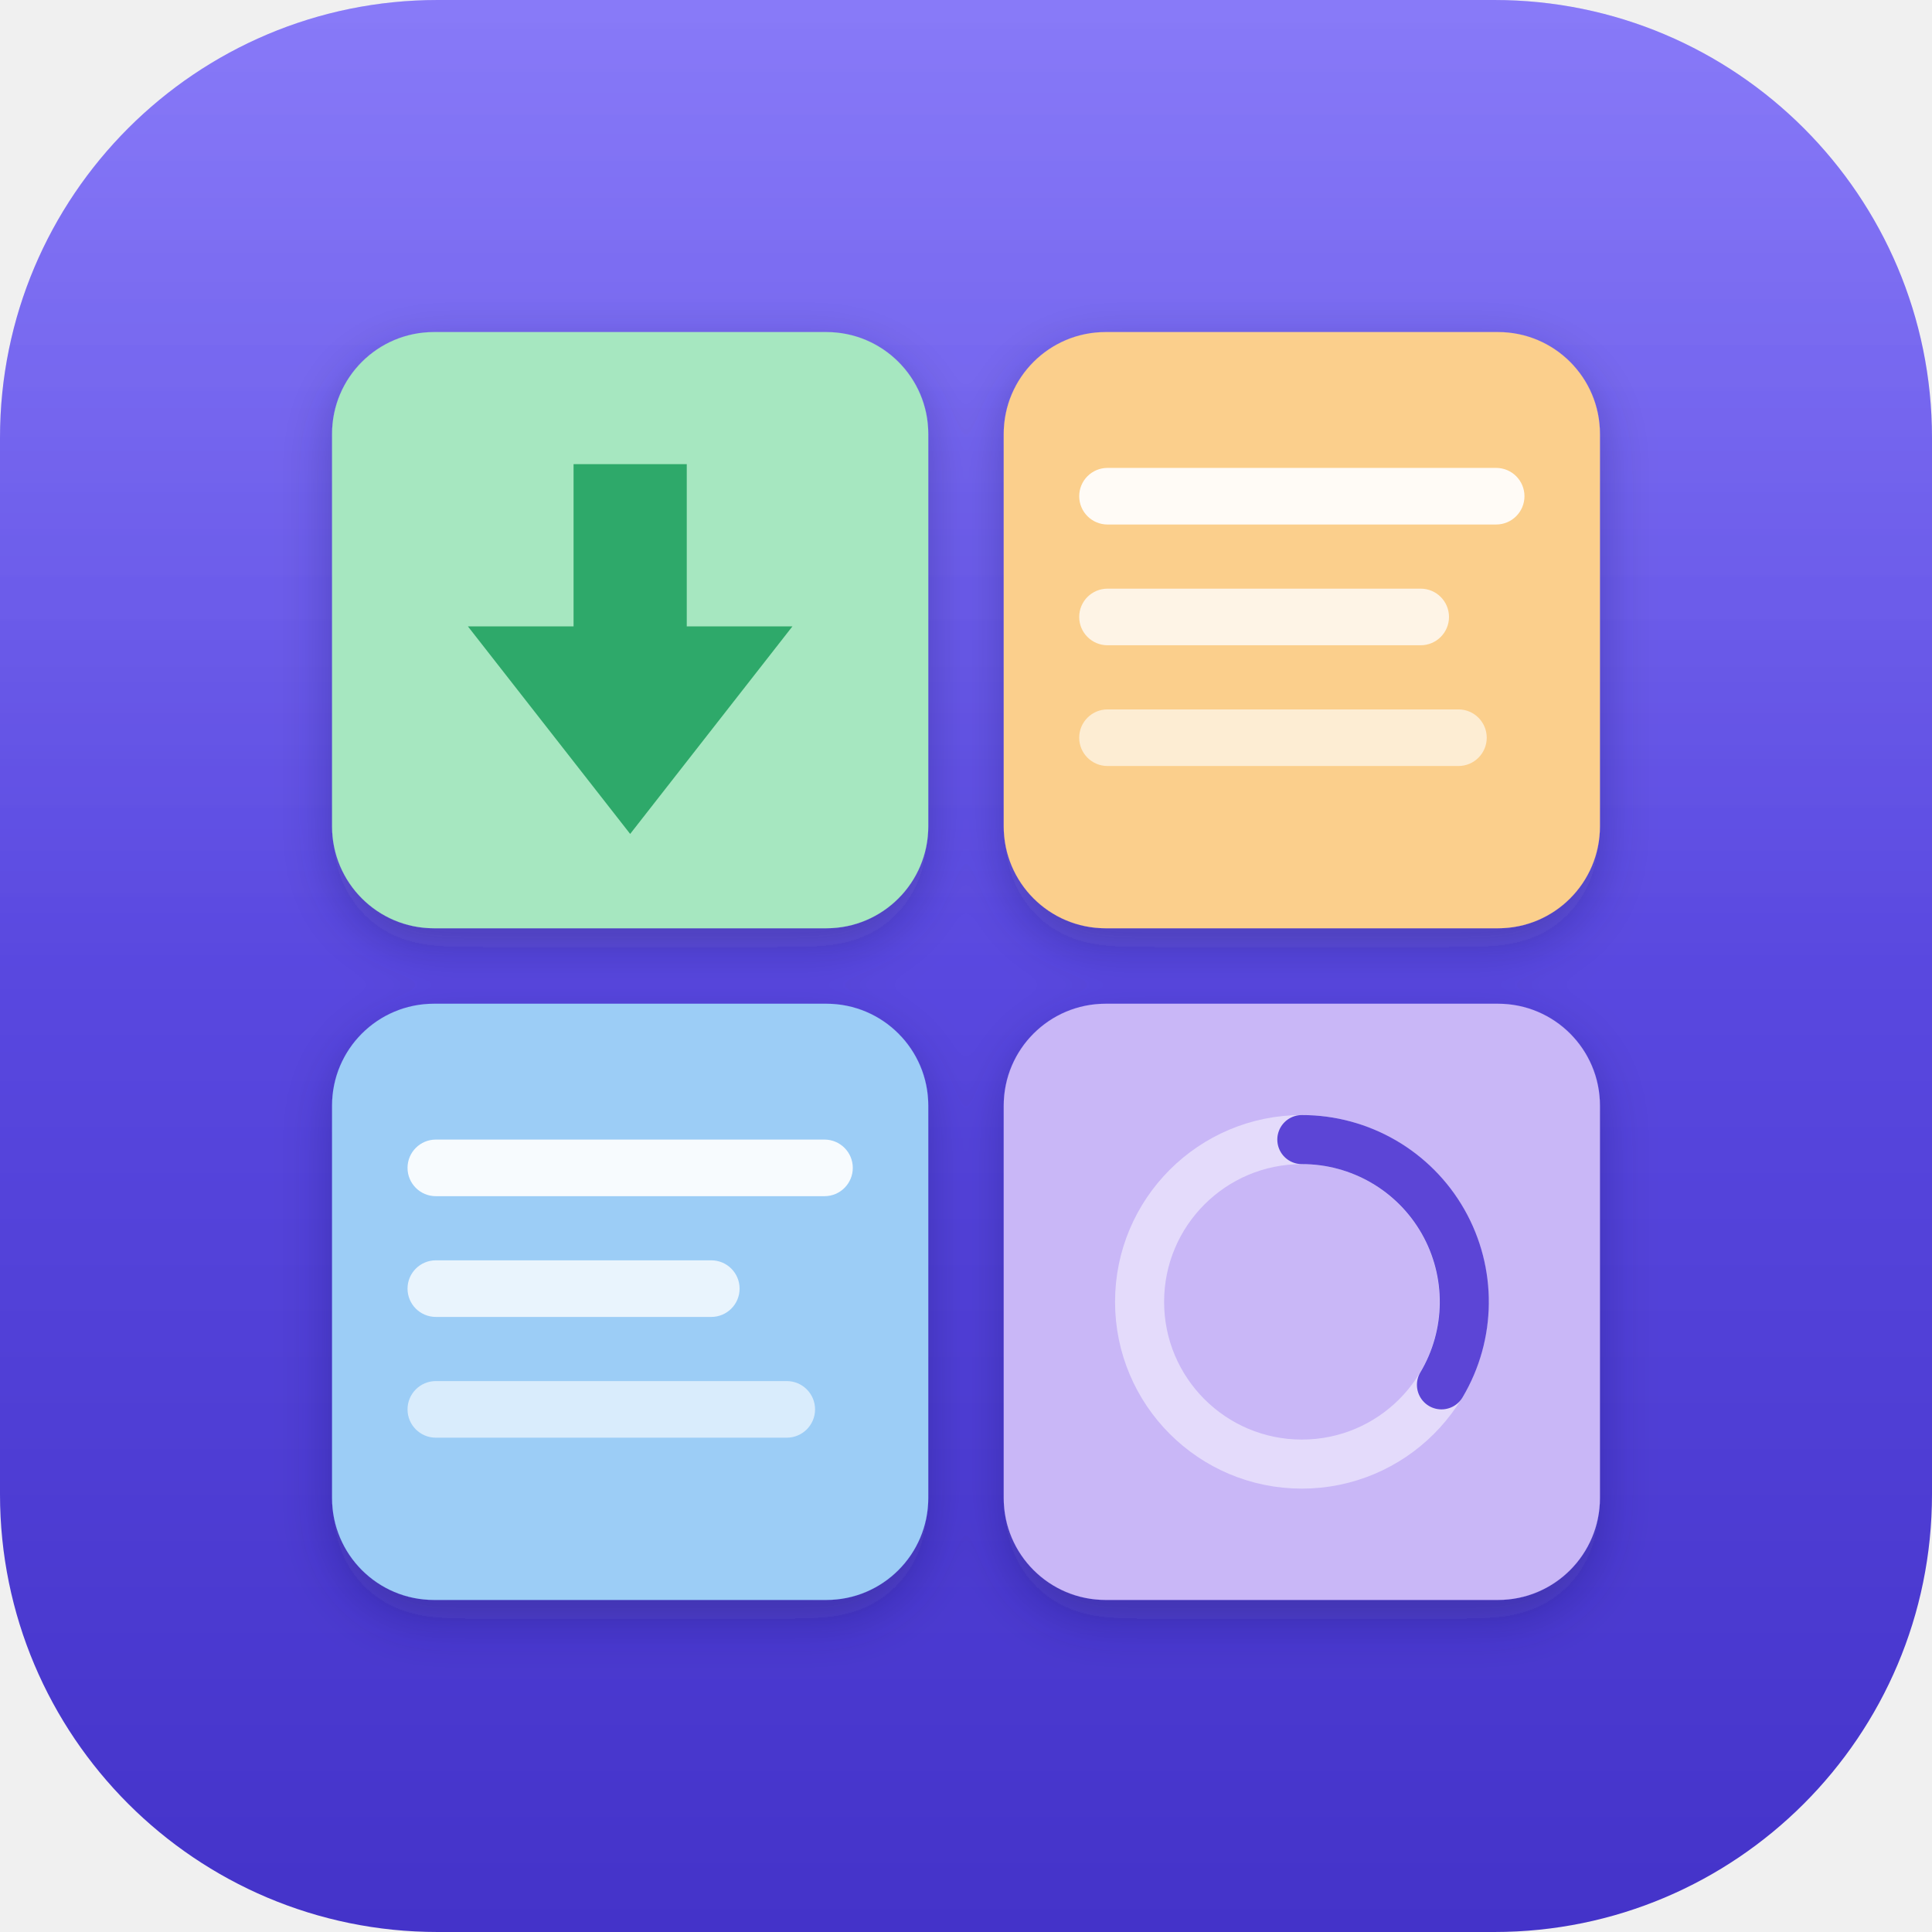
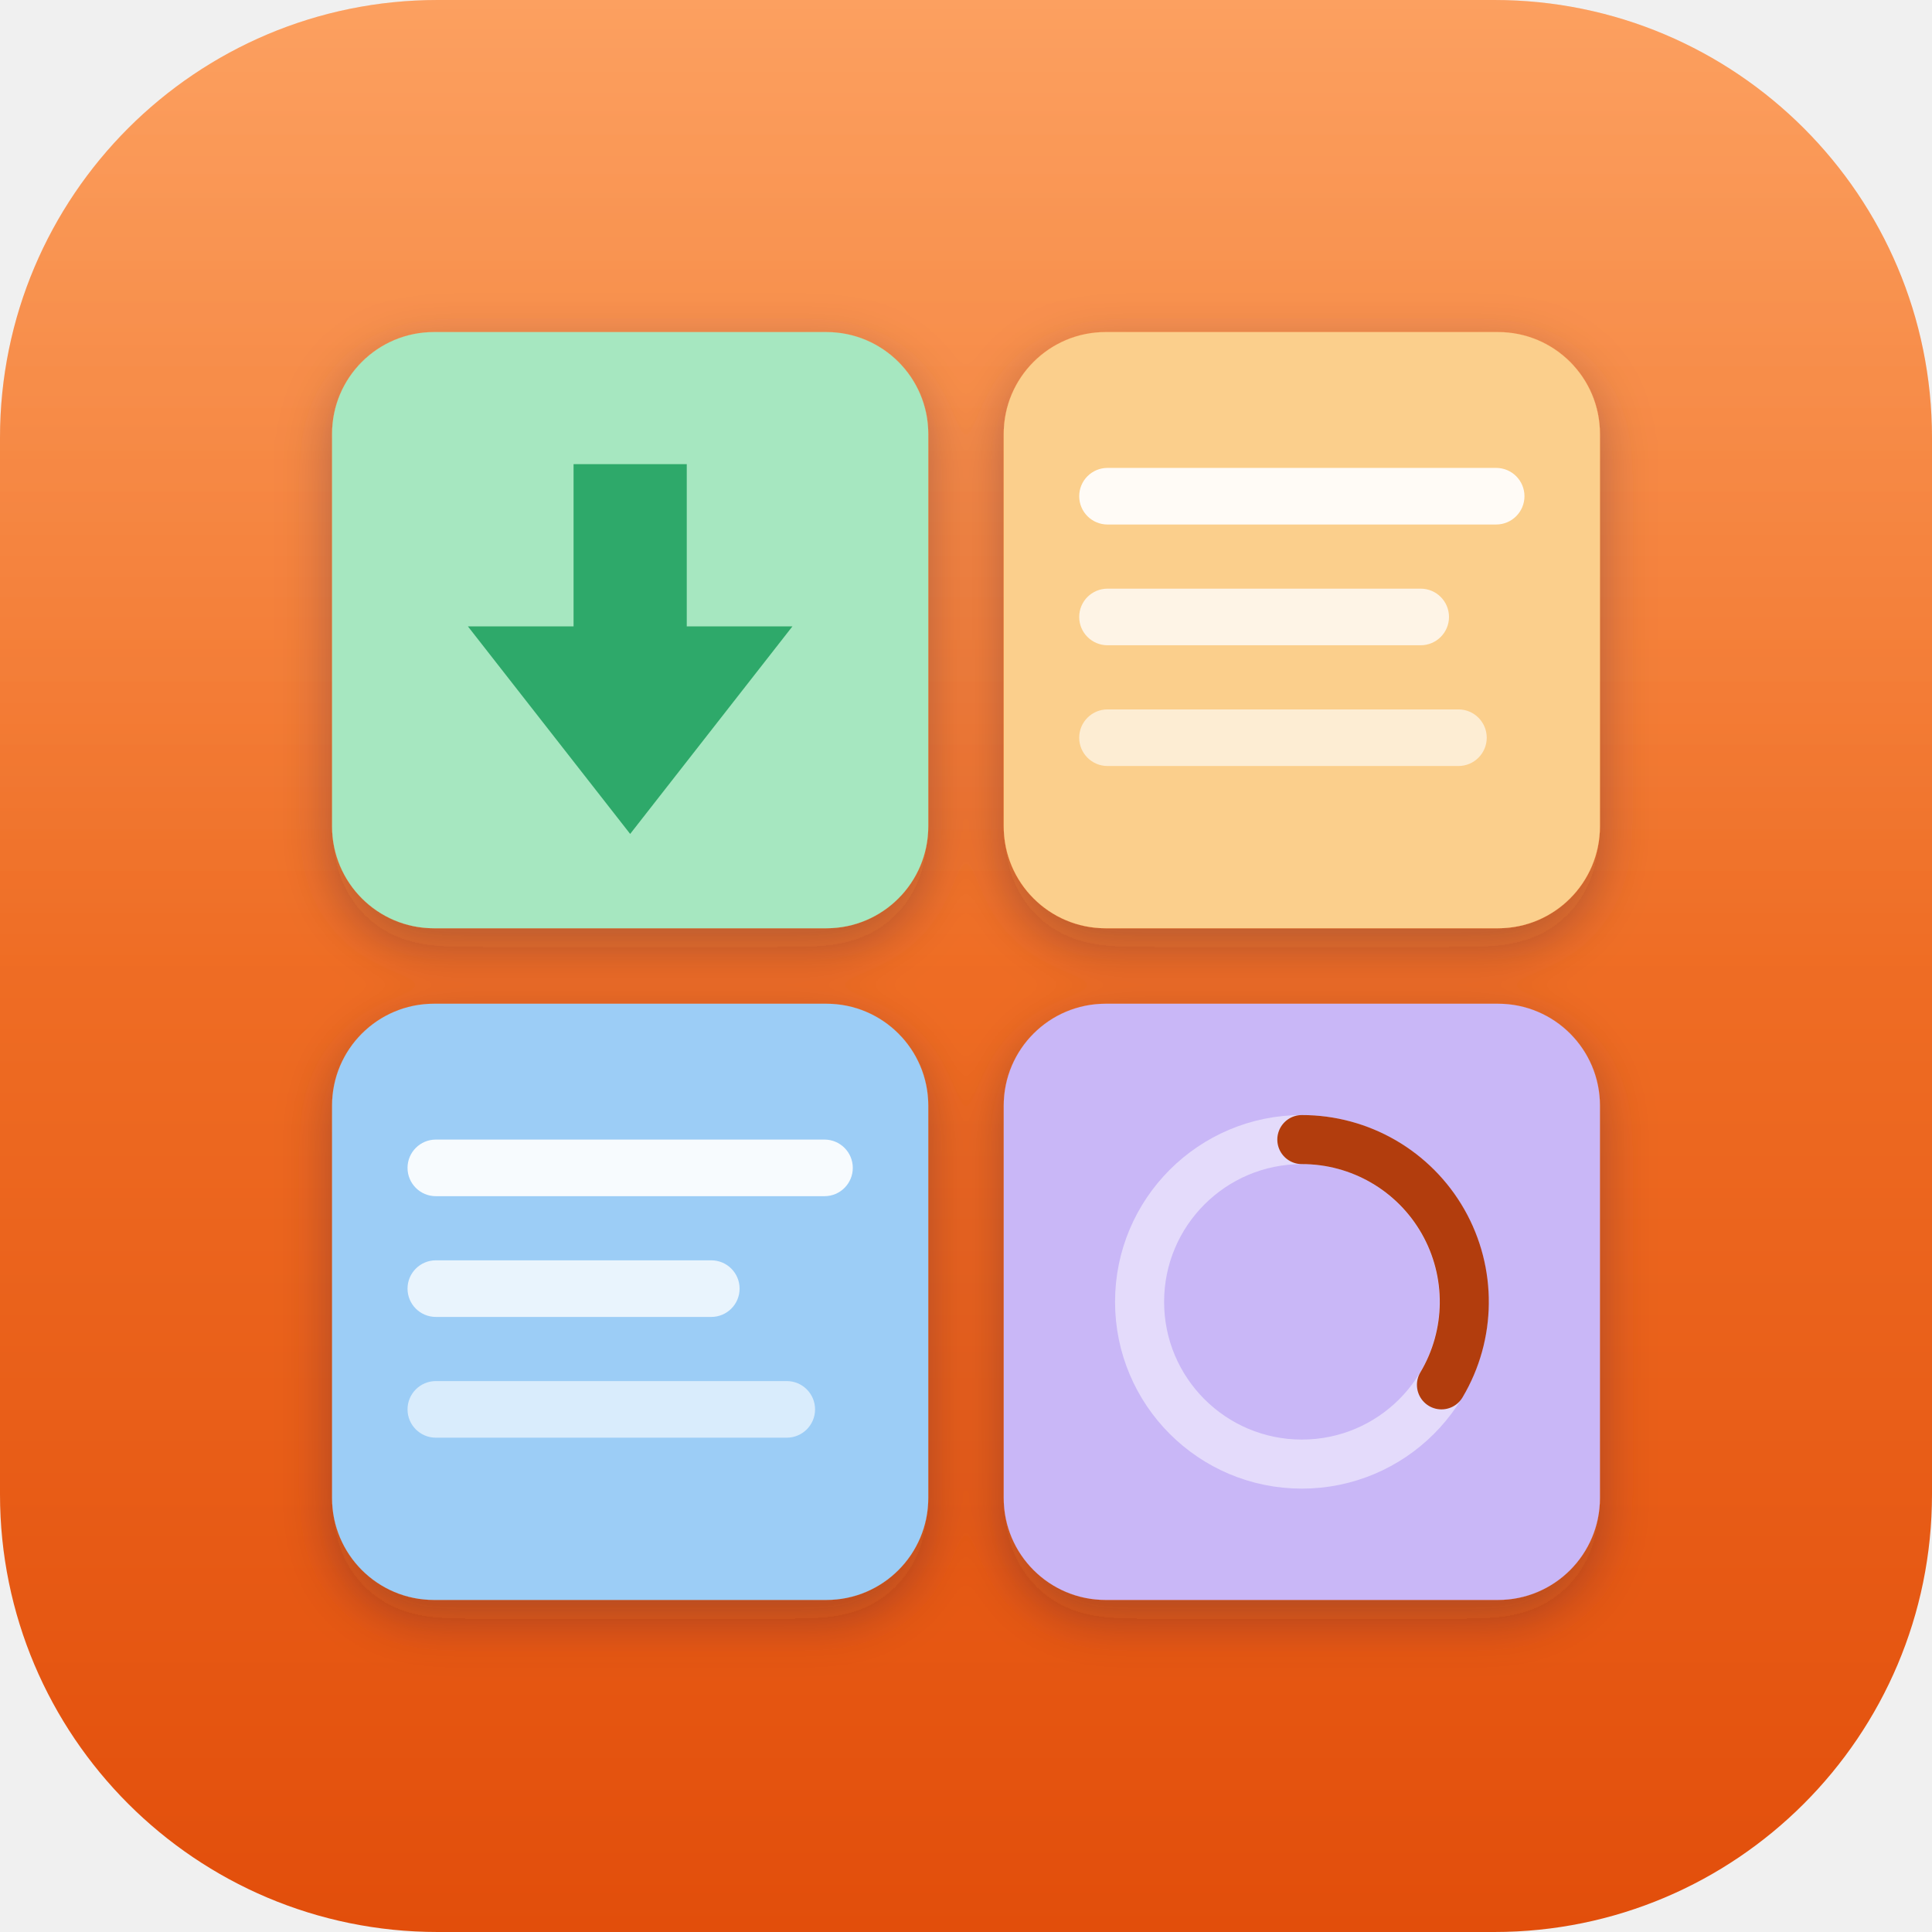
<svg xmlns="http://www.w3.org/2000/svg" width="1024" height="1024" viewBox="0 0 1024 1024">
  <defs>
    <linearGradient id="bg" x1="0" y1="0" x2="0" y2="1024" gradientUnits="userSpaceOnUse">
-       <stop offset="0" stop-color="#6E5DF6" />
-       <stop offset="1" stop-color="#4433C9" />
+       <stop offset="0" stop-color="#FB8B3D" />
+       <stop offset="1" stop-color="#E24E0B" />
    </linearGradient>
    <linearGradient id="sheen" x1="0" y1="0" x2="0" y2="1024" gradientUnits="userSpaceOnUse">
      <stop offset="0" stop-color="#ffffff" stop-opacity="0.18" />
      <stop offset="0.5" stop-color="#ffffff" stop-opacity="0" />
    </linearGradient>
    <filter id="ds" x="-20%" y="-20%" width="140%" height="140%">
      <feDropShadow dx="0" dy="10" stdDeviation="14" flood-color="#1c1348" flood-opacity="0.28" />
    </filter>
  </defs>
  <rect x="0" y="0" width="1024" height="1024" rx="232" fill="url(#bg)" />
  <rect x="0" y="0" width="1024" height="1024" rx="232" fill="url(#sheen)" />
  <g filter="url(#ds)">
    <rect x="176" y="176" width="316" height="316" rx="54" fill="#A6E7C0" />
    <path d="M304 246 h60 v86 h56 L334 442 L248 332 h56 z" fill="#2FA96A" />
    <rect x="532" y="176" width="316" height="316" rx="54" fill="#FBCF8C" />
    <rect x="572" y="248" width="236" height="30" rx="15" fill="#ffffff" fill-opacity="0.92" />
    <rect x="572" y="312" width="196" height="30" rx="15" fill="#ffffff" fill-opacity="0.78" />
    <rect x="572" y="376" width="216" height="30" rx="15" fill="#ffffff" fill-opacity="0.62" />
    <rect x="176" y="532" width="316" height="316" rx="54" fill="#9CCDF6" />
    <rect x="216" y="604" width="236" height="30" rx="15" fill="#ffffff" fill-opacity="0.92" />
    <rect x="216" y="668" width="176" height="30" rx="15" fill="#ffffff" fill-opacity="0.78" />
    <rect x="216" y="732" width="216" height="30" rx="15" fill="#ffffff" fill-opacity="0.62" />
    <rect x="532" y="532" width="316" height="316" rx="54" fill="#C9B7F7" />
    <circle cx="690" cy="690" r="86" fill="none" stroke="#ffffff" stroke-opacity="0.5" stroke-width="26" />
-     <path d="M690 604 a86 86 0 0 1 74 130" fill="none" stroke="#5B45D6" stroke-width="26" stroke-linecap="round" />
+     <path d="M690 604 a86 86 0 0 1 74 130" fill="none" stroke="#B23C11" stroke-width="26" stroke-linecap="round" />
  </g>
</svg>
